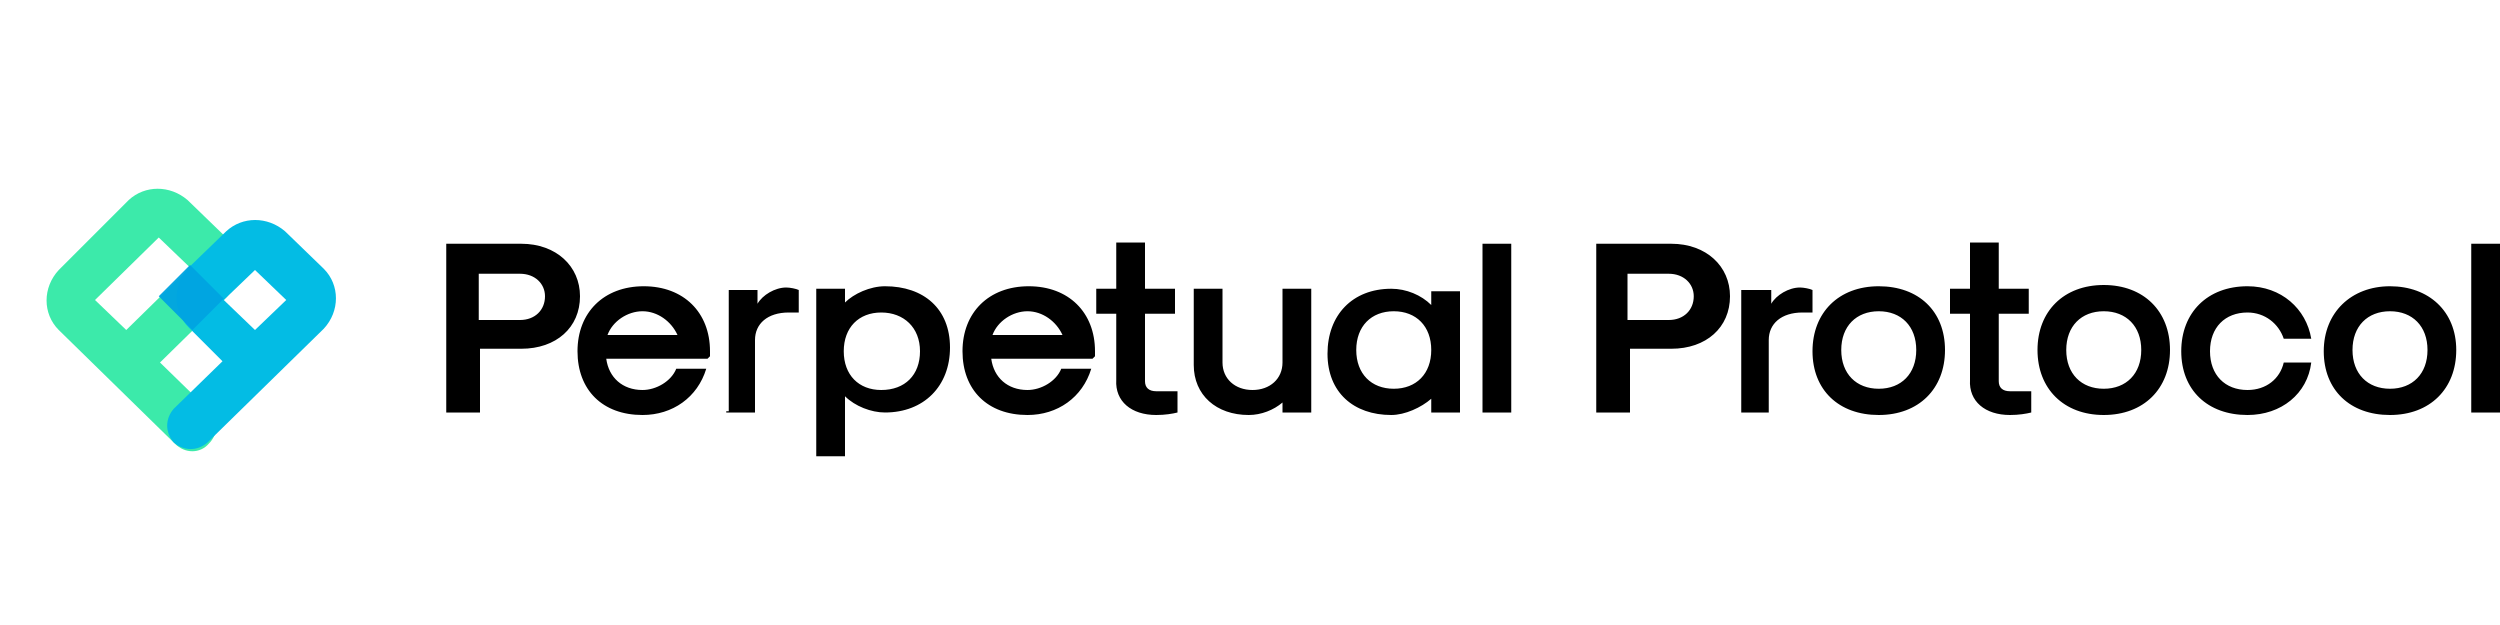
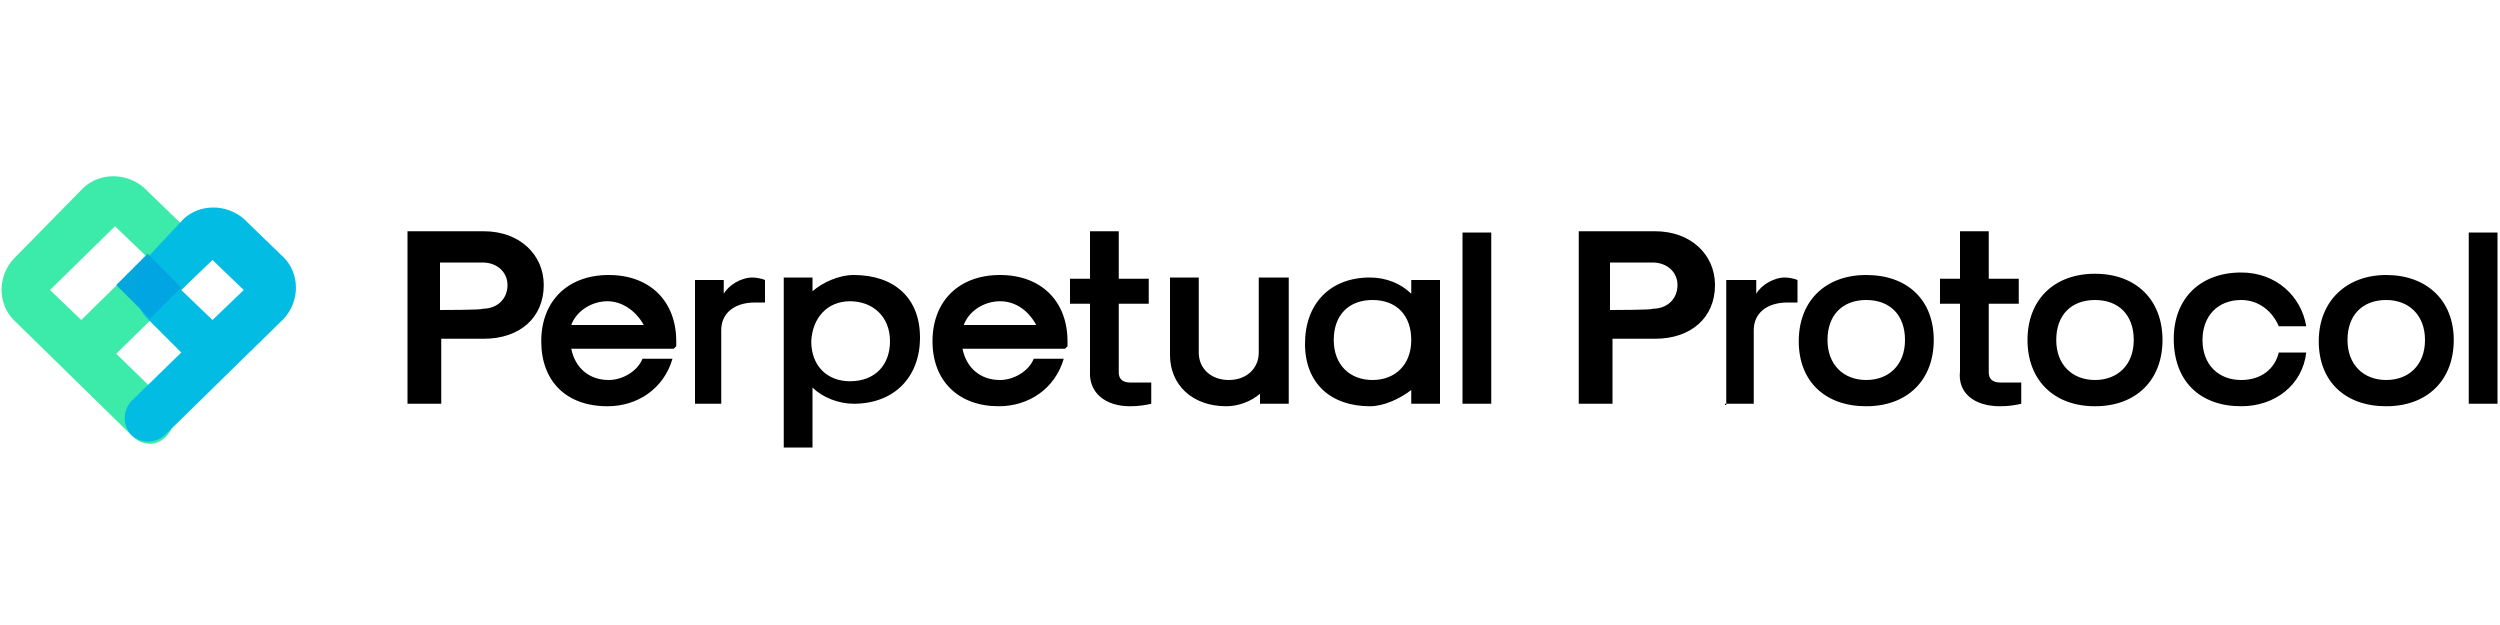
- <svg xmlns="http://www.w3.org/2000/svg" xmlns:xlink="http://www.w3.org/1999/xlink" version="1.1" id="Layer_1" x="0px" y="0px" viewBox="0 0 200 50" enable-background="new 0 0 200 50" xml:space="preserve">
-   <g id="XMLID_133_">
-     <g id="XMLID_30_">
-       <g id="XMLID_31_">
-         <defs>
-           <rect id="XMLID_40_" x="0.8" y="10.4" width="29.3" height="29.3" />
-         </defs>
-         <clipPath id="XMLID_2_">
-           <use xlink:href="#XMLID_40_" overflow="visible" />
-         </clipPath>
-         <g id="XMLID_134_" clip-path="url(#XMLID_2_)">
-           <path id="XMLID_139_" fill="#3CEAAA" d="M10.3,16c1.3-1.2,3.3-1.2,4.7,0l3.1,3c1.3,1.3,1.3,3.4,0,4.8L12.8,29l3.9,3.8      c0.8,0.7,0.8,1.9,0,2.7c-0.7,0.8-1.9,0.8-2.7,0l-9.3-9.1c-1.3-1.3-1.3-3.4,0-4.8L10.3,16z M10.1,26.4l5.1-5L12.7,19l-5.1,5      L10.1,26.4z" />
-           <path id="XMLID_136_" fill="#03BCE4" d="M18.1,18.5c1.3-1.2,3.3-1.2,4.7,0l3.1,3c1.3,1.3,1.3,3.4,0,4.8l-9.3,9.1      c-0.8,0.7-1.9,0.7-2.7,0c-0.7-0.8-0.7-1.9,0-2.7l3.9-3.8l-2.7-2.7c-1.3-1.3-1.3-3.4,0-4.8L18.1,18.5z M20.4,26.4l2.5-2.4      l-2.5-2.4L17.9,24L20.4,26.4z" />
-           <path id="XMLID_135_" opacity="0.95" fill="#00A4E1" enable-background="new    " d="M17.9,23.9l-2.7-2.7l-2.5,2.5l2.7,2.7      L17.9,23.9z" />
+ <svg xmlns="http://www.w3.org/2000/svg" version="1.1" id="Layer_1" x="0px" y="0px" viewBox="-379 256 200 50" style="enable-background:new -379 256 200 50;" xml:space="preserve">
+   <style type="text/css">
+ 	.st0{fill:#3CEAAA;}
+ 	.st1{fill:#03BCE4;}
+ 	.st2{opacity:0.95;fill:#00A4E1;enable-background:new    ;}
+ </style>
+   <g id="XMLID_30_">
+     <g id="XMLID_31_">
+       <g>
+         <g id="XMLID_134_">
+           <path id="XMLID_139_" class="st0" d="M-372.3,271c1.3-1.2,3.4-1.2,4.8,0l3.2,3.1c1.3,1.3,1.3,3.5,0,4.9l-5.4,5.3l4,3.9      c0.8,0.7,0.8,1.9,0,2.7c-0.7,0.8-1.9,0.8-2.7,0l-9.5-9.3c-1.3-1.3-1.3-3.5,0-4.9L-372.3,271z M-372.5,281.6l5.2-5.1l-2.5-2.4      l-5.2,5.1L-372.5,281.6z" />
+           <path id="XMLID_136_" class="st1" d="M-364.3,273.5c1.3-1.2,3.4-1.2,4.8,0l3.2,3.1c1.3,1.3,1.3,3.5,0,4.9l-9.5,9.3      c-0.8,0.7-1.9,0.7-2.7,0c-0.7-0.8-0.7-1.9,0-2.7l4-3.9l-2.7-2.7c-1.3-1.3-1.3-3.5,0-4.9L-364.3,273.5z M-362,281.6l2.5-2.4      l-2.5-2.4l-2.5,2.4L-362,281.6z" />
+           <path id="XMLID_135_" class="st2" d="M-364.5,279l-2.7-2.7l-2.5,2.5l2.7,2.7L-364.5,279z" />
        </g>
      </g>
    </g>
  </g>
-   <path id="XMLID_106_" d="M35.7,33h2.7v-5.1h3.3c2.8,0,4.7-1.7,4.7-4.2c0-2.4-1.9-4.2-4.7-4.2h-6V33z M38.3,25.6v-3.7h3.3  c1.2,0,2,0.8,2,1.8c0,1.1-0.8,1.9-2,1.9C41.7,25.6,38.3,25.6,38.3,25.6z M51.4,33.2c2.4,0,4.4-1.4,5.1-3.7h-2.4  c-0.4,1-1.6,1.7-2.7,1.7c-1.6,0-2.7-1-2.9-2.5h8.1l0.2-0.2v-0.4c0-3.1-2.1-5.2-5.3-5.2s-5.3,2.1-5.3,5.2S48.2,33.2,51.4,33.2z   M48.6,26.8c0.4-1.1,1.6-1.9,2.8-1.9c1.2,0,2.3,0.8,2.8,1.9H48.6z M58.1,33h2.3v-5.8c0-1.3,1-2.2,2.7-2.2h0.8v-1.8  c-0.2-0.1-0.7-0.2-1-0.2c-0.9,0-1.9,0.6-2.3,1.3v-1.1h-2.3v9.7h-0.2V33z M70.8,22.9c-1.2,0-2.5,0.6-3.2,1.3v-1.1h-2.3v13.4h2.3v-4.8  c0.8,0.8,2.1,1.3,3.2,1.3c3.1,0,5.2-2.1,5.2-5.2S73.9,22.9,70.8,22.9z M70.5,25c1.8,0,3.1,1.2,3.1,3.1s-1.2,3.1-3.1,3.1  c-1.8,0-3-1.2-3-3.1S68.7,25,70.5,25z M82.2,33.2c2.4,0,4.4-1.4,5.1-3.7h-2.4c-0.4,1-1.6,1.7-2.7,1.7c-1.6,0-2.7-1-2.9-2.5h8.1  l0.2-0.2v-0.4c0-3.1-2.1-5.2-5.3-5.2S77,25,77,28.1S79,33.2,82.2,33.2z M79.4,26.8c0.4-1.1,1.6-1.9,2.8-1.9c1.2,0,2.3,0.8,2.8,1.9  H79.4z M92.5,33.2c0.7,0,1.3-0.1,1.7-0.2v-1.7h-1.7c-0.6,0-0.9-0.3-0.9-0.8v-5.4H94v-2h-2.4v-3.7h-2.3v3.7h-1.6v2h1.6v5.3  C89.2,32.1,90.5,33.2,92.5,33.2z M104.9,23.1h-2.3V29c0,1.3-1,2.2-2.4,2.2s-2.4-0.9-2.4-2.2v-5.9h-2.3v6.1c0,2.4,1.8,4,4.4,4  c1,0,2-0.4,2.7-1V33h2.3L104.9,23.1L104.9,23.1z M111.3,33.2c1.1,0,2.4-0.6,3.2-1.3V33h2.3v-9.7h-2.3v1.1c-0.8-0.8-2-1.3-3.2-1.3  c-3.1,0-5.1,2.1-5.1,5.2S108.3,33.2,111.3,33.2z M111.5,31.1c-1.8,0-3-1.2-3-3.1s1.2-3.1,3-3.1s3,1.2,3,3.1S113.3,31.1,111.5,31.1z   M118.6,33h2.3V19.5h-2.3V33z M127.7,33h2.7v-5.1h3.3c2.8,0,4.7-1.7,4.7-4.2c0-2.4-1.9-4.2-4.7-4.2h-6V33z M130.2,25.6v-3.7h3.3  c1.2,0,2,0.8,2,1.8c0,1.1-0.8,1.9-2,1.9C133.6,25.6,130.2,25.6,130.2,25.6z M139.2,33h2.3v-5.8c0-1.3,1-2.2,2.7-2.2h0.8v-1.8  c-0.2-0.1-0.7-0.2-1-0.2c-0.9,0-1.9,0.6-2.3,1.3v-1.1h-2.4V33H139.2z M150.3,33.2c3.2,0,5.3-2.1,5.3-5.2s-2.1-5.1-5.3-5.1  S145,25,145,28.1S147.1,33.2,150.3,33.2z M150.3,31.1c-1.8,0-3-1.2-3-3.1s1.2-3.1,3-3.1s3,1.2,3,3.1S152.1,31.1,150.3,31.1z   M160.8,33.2c0.7,0,1.3-0.1,1.7-0.2v-1.7h-1.7c-0.6,0-0.9-0.3-0.9-0.8v-5.4h2.4v-2h-2.4v-3.7h-2.3v3.7H156v2h1.6v5.3  C157.5,32.1,158.8,33.2,160.8,33.2z M168.3,33.2c3.2,0,5.3-2.1,5.3-5.2s-2.1-5.2-5.3-5.2S163,24.9,163,28S165.1,33.2,168.3,33.2z   M168.3,31.1c-1.8,0-3-1.2-3-3.1s1.2-3.1,3-3.1s3,1.2,3,3.1S170.1,31.1,168.3,31.1z M179.8,33.2c2.7,0,4.8-1.7,5.1-4.2h-2.2  c-0.3,1.3-1.4,2.2-2.9,2.2c-1.8,0-3-1.2-3-3.1s1.2-3.1,3-3.1c1.4,0,2.5,0.9,2.9,2.1h2.2c-0.4-2.4-2.4-4.2-5.1-4.2  c-3.2,0-5.3,2.1-5.3,5.2S176.6,33.2,179.8,33.2z M191.2,33.2c3.2,0,5.3-2.1,5.3-5.2s-2.2-5.1-5.3-5.1s-5.3,2.1-5.3,5.2  S188,33.2,191.2,33.2z M191.2,31.1c-1.8,0-3-1.2-3-3.1s1.2-3.1,3-3.1s3,1.2,3,3.1S193,31.1,191.2,31.1z M197.7,33h2.3V19.5h-2.3V33z  " />
+   <path id="XMLID_106_" d="M-346.4,288.3h2.7v-5.2h3.4c2.9,0,4.8-1.7,4.8-4.3c0-2.4-1.9-4.3-4.8-4.3h-6.1V288.3z M-343.8,280.8V277  h3.4c1.2,0,2,0.8,2,1.8c0,1.1-0.8,1.9-2,1.9C-340.3,280.8-343.8,280.8-343.8,280.8z M-330.4,288.5c2.4,0,4.5-1.4,5.2-3.8h-2.4  c-0.4,1-1.6,1.7-2.7,1.7c-1.6,0-2.7-1-3-2.5h8.2l0.2-0.2v-0.4c0-3.2-2.1-5.3-5.4-5.3s-5.4,2.1-5.4,5.3  C-335.7,286.5-333.7,288.5-330.4,288.5z M-333.3,282c0.4-1.1,1.6-1.9,2.9-1.9c1.2,0,2.3,0.8,2.9,1.9H-333.3z M-323.6,288.3h2.3v-5.9  c0-1.3,1-2.2,2.7-2.2h0.8v-1.8c-0.2-0.1-0.7-0.2-1-0.2c-0.9,0-1.9,0.6-2.3,1.3v-1.1h-2.3v9.9h-0.2V288.3z M-310.7,278  c-1.2,0-2.5,0.6-3.3,1.3v-1.1h-2.3v13.6h2.3V287c0.8,0.8,2.1,1.3,3.3,1.3c3.2,0,5.3-2.1,5.3-5.3S-307.5,278-310.7,278z M-311,280.1  c1.8,0,3.2,1.2,3.2,3.2c0,1.9-1.2,3.2-3.2,3.2c-1.8,0-3.1-1.2-3.1-3.2C-314,281.4-312.8,280.1-311,280.1z M-299.1,288.5  c2.4,0,4.5-1.4,5.2-3.8h-2.4c-0.4,1-1.6,1.7-2.7,1.7c-1.6,0-2.7-1-3-2.5h8.2l0.2-0.2v-0.4c0-3.2-2.1-5.3-5.4-5.3s-5.4,2.1-5.4,5.3  C-304.4,286.5-302.3,288.5-299.1,288.5z M-301.9,282c0.4-1.1,1.6-1.9,2.9-1.9s2.3,0.8,2.9,1.9H-301.9z M-288.6,288.5  c0.7,0,1.3-0.1,1.7-0.2v-1.7h-1.7c-0.6,0-0.9-0.3-0.9-0.8v-5.5h2.4v-2h-2.4v-3.8h-2.3v3.8h-1.6v2h1.6v5.4  C-291.9,287.4-290.6,288.5-288.6,288.5z M-276,278.2h-2.3v6c0,1.3-1,2.2-2.4,2.2c-1.4,0-2.4-0.9-2.4-2.2v-6h-2.3v6.2  c0,2.4,1.8,4.1,4.5,4.1c1,0,2-0.4,2.7-1v0.8h2.3V278.2L-276,278.2z M-269.4,288.5c1.1,0,2.4-0.6,3.3-1.3v1.1h2.3v-9.9h-2.3v1.1  c-0.8-0.8-2-1.3-3.3-1.3c-3.2,0-5.2,2.1-5.2,5.3S-272.5,288.5-269.4,288.5z M-269.2,286.4c-1.8,0-3.1-1.2-3.1-3.2s1.2-3.2,3.1-3.2  s3.1,1.2,3.1,3.2S-267.4,286.4-269.2,286.4z M-262,288.3h2.3v-13.7h-2.3V288.3z M-252.7,288.3h2.7v-5.2h3.4c2.9,0,4.8-1.7,4.8-4.3  c0-2.4-1.9-4.3-4.8-4.3h-6.1V288.3z M-250.2,280.8V277h3.4c1.2,0,2,0.8,2,1.8c0,1.1-0.8,1.9-2,1.9  C-246.7,280.8-250.2,280.8-250.2,280.8z M-241,288.3h2.3v-5.9c0-1.3,1-2.2,2.7-2.2h0.8v-1.8c-0.2-0.1-0.7-0.2-1-0.2  c-0.9,0-1.9,0.6-2.3,1.3v-1.1h-2.4v10H-241z M-229.7,288.5c3.3,0,5.4-2.1,5.4-5.3s-2.1-5.2-5.4-5.2s-5.4,2.1-5.4,5.3  C-235.1,286.5-233,288.5-229.7,288.5z M-229.7,286.4c-1.8,0-3.1-1.2-3.1-3.2s1.2-3.2,3.1-3.2s3.1,1.2,3.1,3.2  S-227.9,286.4-229.7,286.4z M-219,288.5c0.7,0,1.3-0.1,1.7-0.2v-1.7h-1.7c-0.6,0-0.9-0.3-0.9-0.8v-5.5h2.4v-2h-2.4v-3.8h-2.3v3.8  h-1.6v2h1.6v5.4C-222.4,287.4-221.1,288.5-219,288.5z M-211.4,288.5c3.3,0,5.4-2.1,5.4-5.3s-2.1-5.3-5.4-5.3c-3.3,0-5.4,2.1-5.4,5.3  S-214.7,288.5-211.4,288.5z M-211.4,286.4c-1.8,0-3.1-1.2-3.1-3.2s1.2-3.2,3.1-3.2s3.1,1.2,3.1,3.2S-209.6,286.4-211.4,286.4z   M-199.7,288.5c2.7,0,4.9-1.7,5.2-4.3h-2.2c-0.3,1.3-1.4,2.2-3,2.2c-1.8,0-3.1-1.2-3.1-3.2c0-1.9,1.2-3.2,3.1-3.2  c1.4,0,2.5,0.9,3,2.1h2.2c-0.4-2.4-2.4-4.3-5.2-4.3c-3.3,0-5.4,2.1-5.4,5.3C-205.1,286.5-203,288.5-199.7,288.5z M-188.1,288.5  c3.3,0,5.4-2.1,5.4-5.3s-2.2-5.2-5.4-5.2s-5.4,2.1-5.4,5.3C-193.5,286.5-191.4,288.5-188.1,288.5z M-188.1,286.4  c-1.8,0-3.1-1.2-3.1-3.2s1.2-3.2,3.1-3.2c1.8,0,3.1,1.2,3.1,3.2S-186.3,286.4-188.1,286.4z M-181.5,288.3h2.3v-13.7h-2.3V288.3z" />
</svg>
